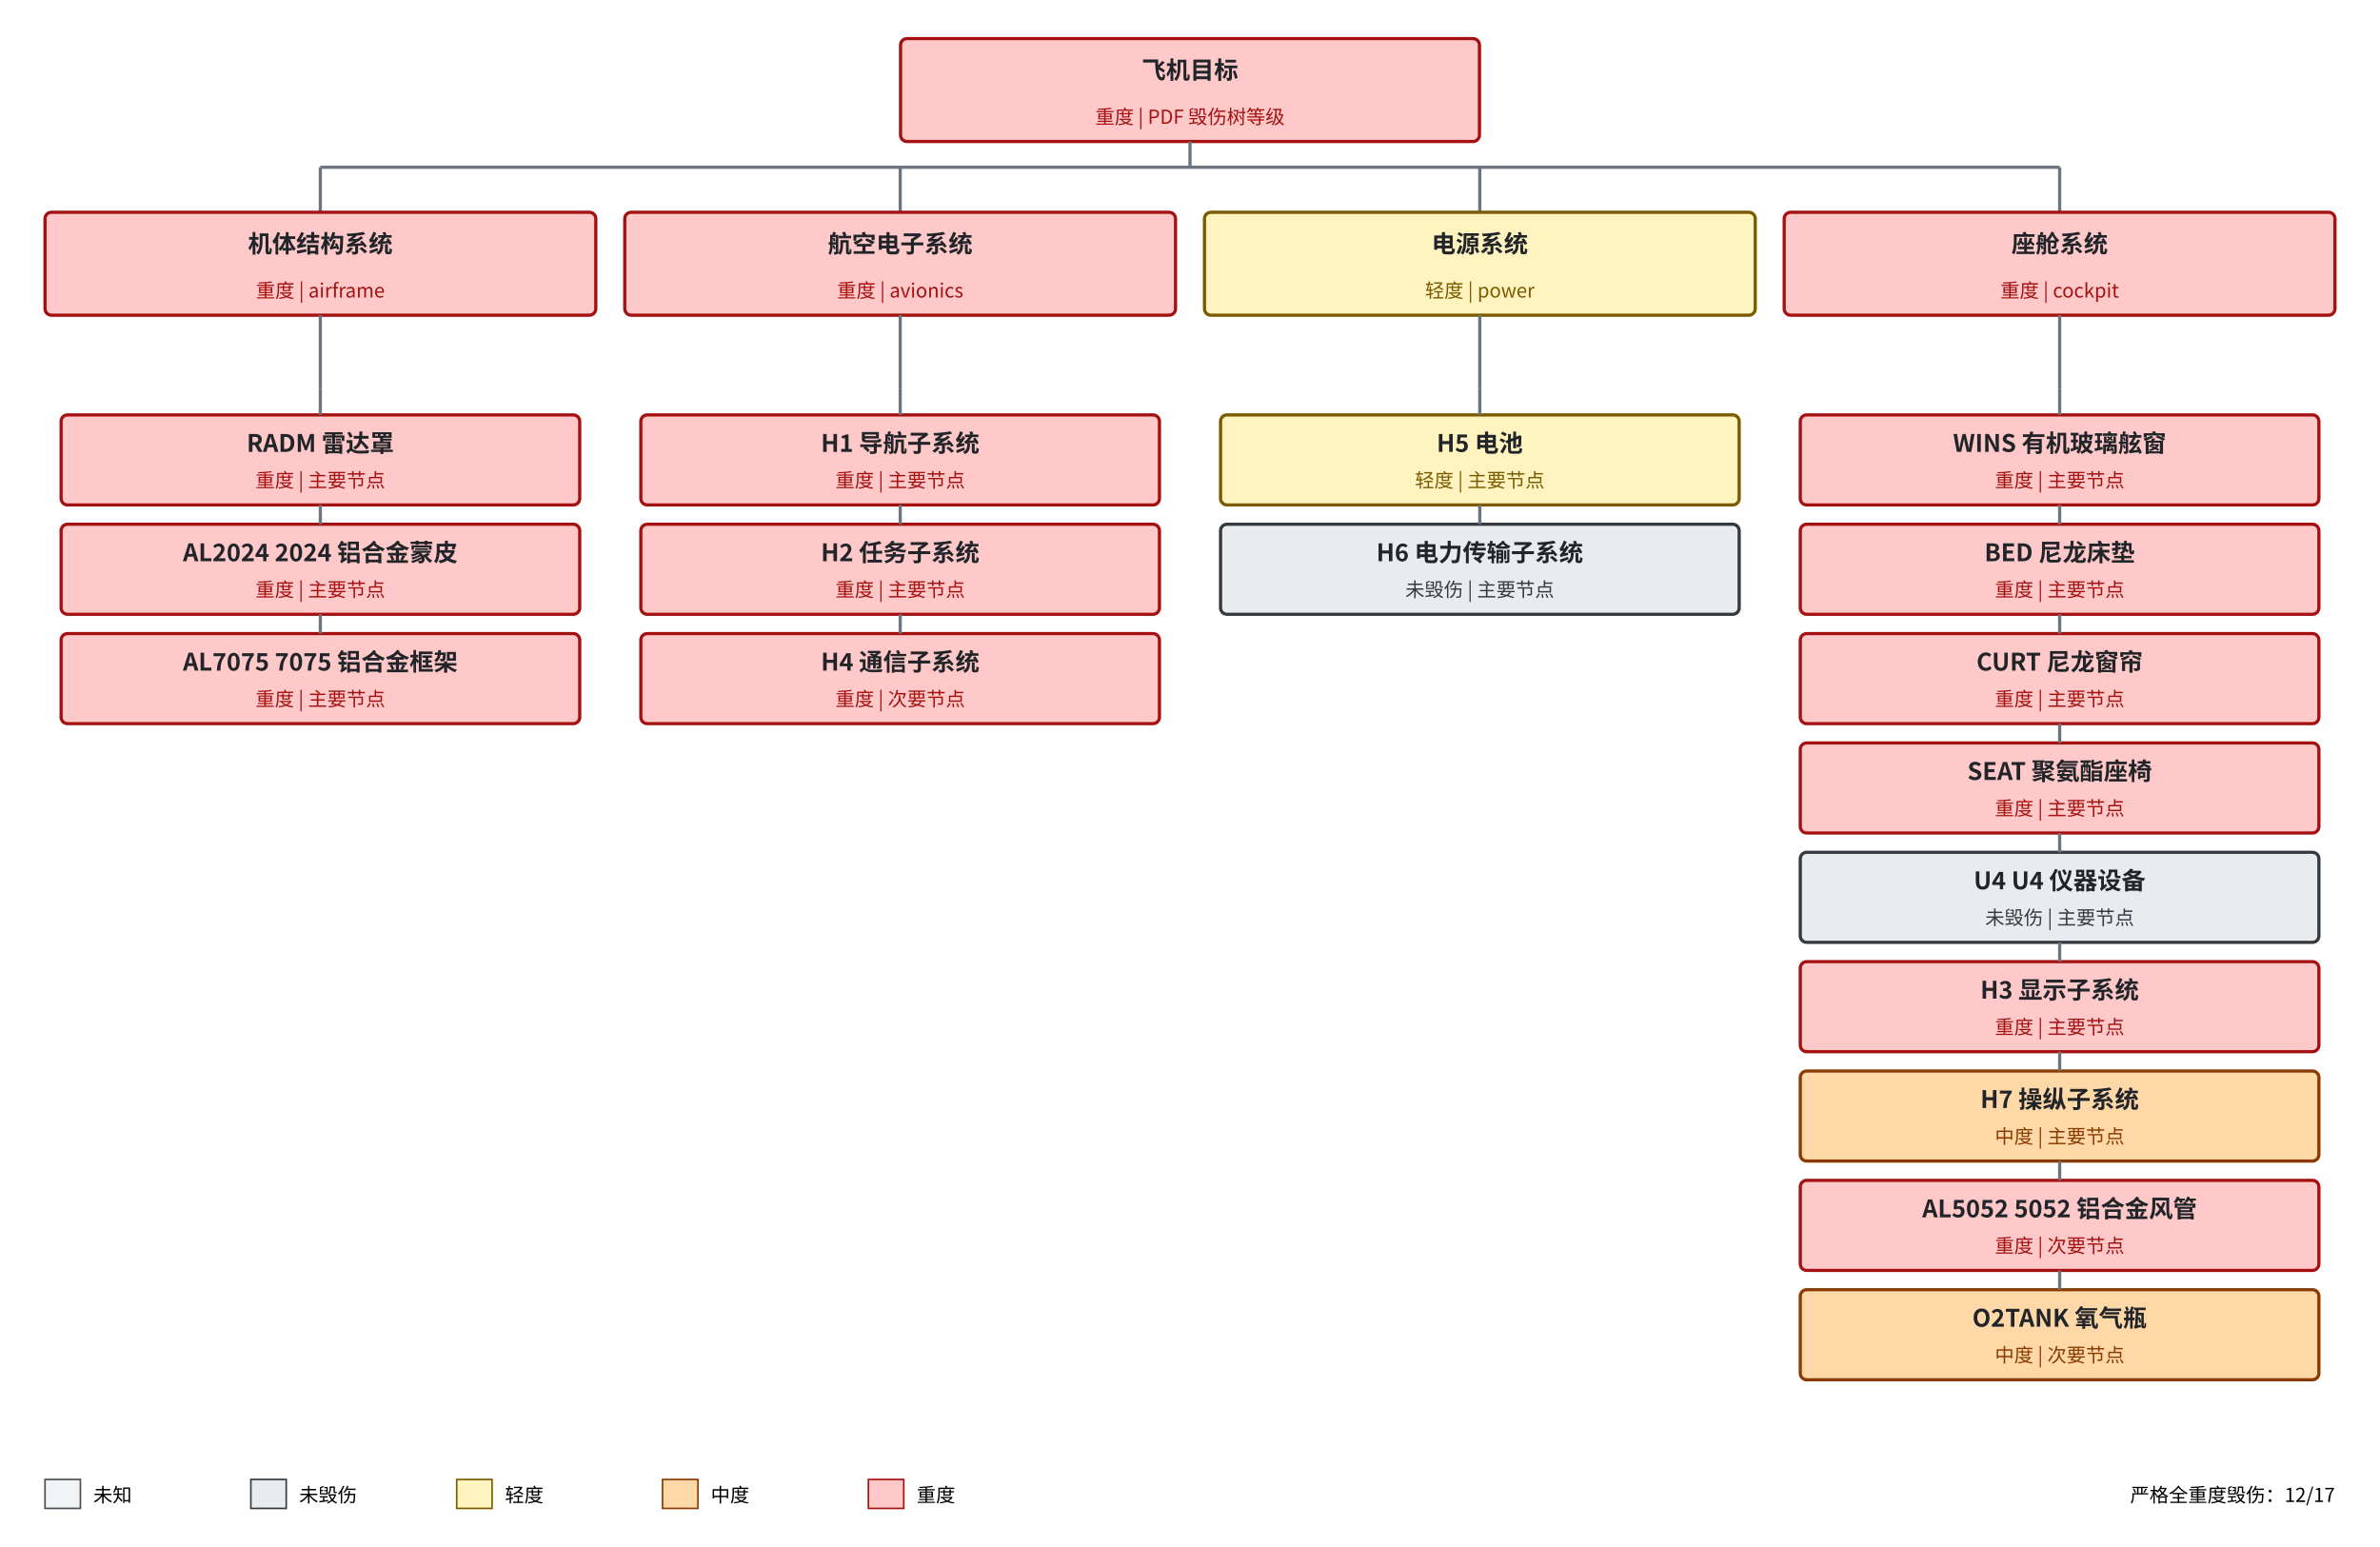
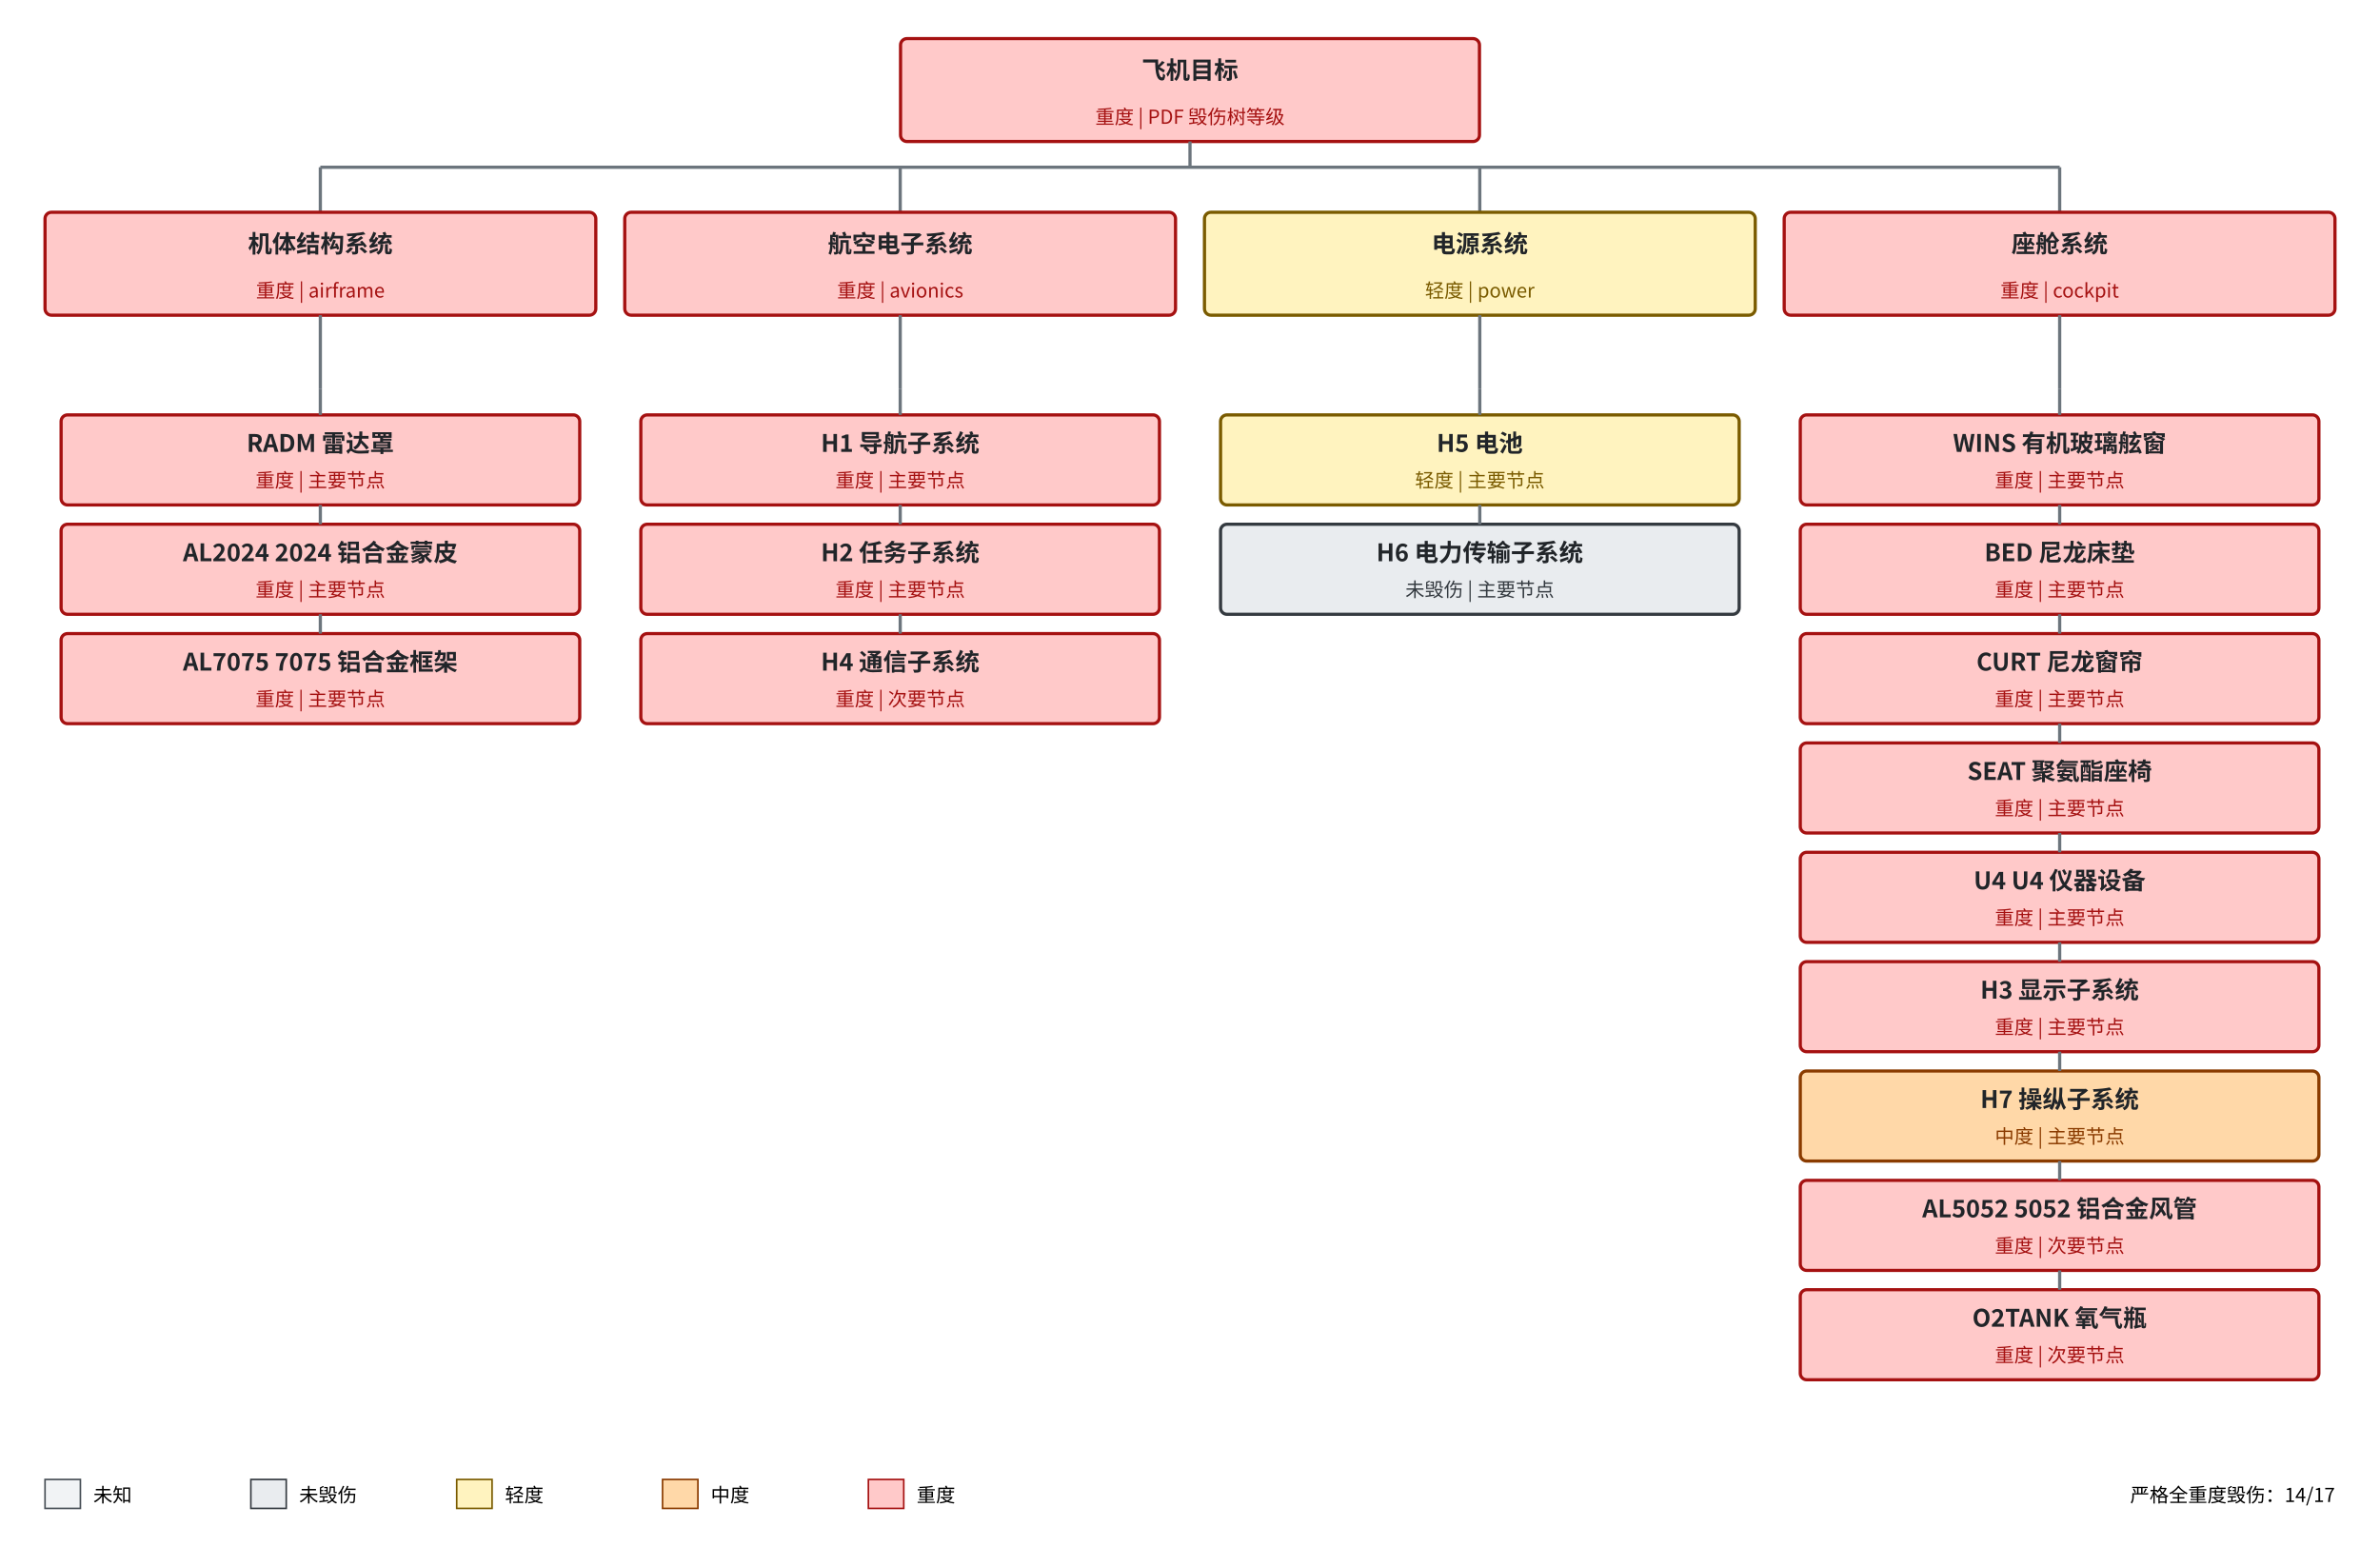
<svg xmlns="http://www.w3.org/2000/svg" width="1480" height="962" viewBox="0 0 1480 962">
  <style>text{font-family:"Microsoft YaHei","Noto Sans CJK SC",Arial,sans-serif;letter-spacing:0}.title{font-size:20px;font-weight:700}.label{font-size:15px;font-weight:600}.small{font-size:12px}.line{stroke:#6c757d;stroke-width:2;fill:none}</style>
  <rect width="100%" height="100%" fill="#ffffff" />
  <rect x="560.0" y="24.0" width="360.0" height="64.0" rx="4" fill="#ffc9c9" stroke="#a51111" stroke-width="2" />
  <text x="740.0" y="49.0" text-anchor="middle" class="label" fill="#212529">飞机目标</text>
  <text x="740.0" y="77.0" text-anchor="middle" class="small" fill="#a51111">重度 | PDF 毁伤树等级</text>
  <path class="line" d="M 740.0 88.0 V 104.0" />
  <path class="line" d="M 199.2 104.0 H 1280.8" />
  <path class="line" d="M 199.2 104.0 V 132.0" />
  <rect x="28.0" y="132.0" width="342.5" height="64.0" rx="4" fill="#ffc9c9" stroke="#a51111" stroke-width="2" />
  <text x="199.2" y="157.0" text-anchor="middle" class="label" fill="#212529">机体结构系统</text>
  <text x="199.2" y="185.0" text-anchor="middle" class="small" fill="#a51111">重度 | airframe</text>
  <path class="line" d="M 199.2 196.0 V 242.0" />
  <rect x="38.0" y="258.0" width="322.5" height="56.0" rx="4" fill="#ffc9c9" stroke="#a51111" stroke-width="2" />
  <text x="199.2" y="281.0" text-anchor="middle" class="label" fill="#212529">RADM  雷达罩</text>
  <text x="199.2" y="303.0" text-anchor="middle" class="small" fill="#a51111">重度 | 主要节点</text>
  <path class="line" d="M 199.2 242.0 V 258.0" />
  <rect x="38.0" y="326.0" width="322.5" height="56.0" rx="4" fill="#ffc9c9" stroke="#a51111" stroke-width="2" />
  <text x="199.2" y="349.0" text-anchor="middle" class="label" fill="#212529">AL2024  2024 铝合金蒙皮</text>
  <text x="199.2" y="371.0" text-anchor="middle" class="small" fill="#a51111">重度 | 主要节点</text>
  <path class="line" d="M 199.2 314.0 V 326.0" />
  <rect x="38.0" y="394.0" width="322.5" height="56.0" rx="4" fill="#ffc9c9" stroke="#a51111" stroke-width="2" />
  <text x="199.2" y="417.0" text-anchor="middle" class="label" fill="#212529">AL7075  7075 铝合金框架</text>
  <text x="199.2" y="439.0" text-anchor="middle" class="small" fill="#a51111">重度 | 主要节点</text>
  <path class="line" d="M 199.2 382.0 V 394.0" />
  <path class="line" d="M 559.8 104.0 V 132.0" />
  <rect x="388.5" y="132.0" width="342.5" height="64.0" rx="4" fill="#ffc9c9" stroke="#a51111" stroke-width="2" />
  <text x="559.8" y="157.0" text-anchor="middle" class="label" fill="#212529">航空电子系统</text>
  <text x="559.8" y="185.0" text-anchor="middle" class="small" fill="#a51111">重度 | avionics</text>
  <path class="line" d="M 559.8 196.0 V 242.0" />
  <rect x="398.5" y="258.0" width="322.5" height="56.0" rx="4" fill="#ffc9c9" stroke="#a51111" stroke-width="2" />
  <text x="559.8" y="281.0" text-anchor="middle" class="label" fill="#212529">H1  导航子系统</text>
  <text x="559.8" y="303.0" text-anchor="middle" class="small" fill="#a51111">重度 | 主要节点</text>
  <path class="line" d="M 559.8 242.0 V 258.0" />
  <rect x="398.5" y="326.0" width="322.5" height="56.0" rx="4" fill="#ffc9c9" stroke="#a51111" stroke-width="2" />
  <text x="559.8" y="349.0" text-anchor="middle" class="label" fill="#212529">H2  任务子系统</text>
  <text x="559.8" y="371.0" text-anchor="middle" class="small" fill="#a51111">重度 | 主要节点</text>
  <path class="line" d="M 559.8 314.0 V 326.0" />
  <rect x="398.5" y="394.0" width="322.5" height="56.0" rx="4" fill="#ffc9c9" stroke="#a51111" stroke-width="2" />
  <text x="559.8" y="417.0" text-anchor="middle" class="label" fill="#212529">H4  通信子系统</text>
  <text x="559.8" y="439.0" text-anchor="middle" class="small" fill="#a51111">重度 | 次要节点</text>
  <path class="line" d="M 559.8 382.0 V 394.0" />
  <path class="line" d="M 920.2 104.0 V 132.0" />
  <rect x="749.0" y="132.0" width="342.5" height="64.0" rx="4" fill="#fff3bf" stroke="#7a5b00" stroke-width="2" />
  <text x="920.2" y="157.0" text-anchor="middle" class="label" fill="#212529">电源系统</text>
  <text x="920.2" y="185.0" text-anchor="middle" class="small" fill="#7a5b00">轻度 | power</text>
  <path class="line" d="M 920.2 196.0 V 242.0" />
  <rect x="759.0" y="258.0" width="322.5" height="56.0" rx="4" fill="#fff3bf" stroke="#7a5b00" stroke-width="2" />
  <text x="920.2" y="281.0" text-anchor="middle" class="label" fill="#212529">H5  电池</text>
  <text x="920.2" y="303.0" text-anchor="middle" class="small" fill="#7a5b00">轻度 | 主要节点</text>
  <path class="line" d="M 920.2 242.0 V 258.0" />
  <rect x="759.0" y="326.0" width="322.5" height="56.0" rx="4" fill="#e9ecef" stroke="#343a40" stroke-width="2" />
  <text x="920.2" y="349.0" text-anchor="middle" class="label" fill="#212529">H6  电力传输子系统</text>
  <text x="920.2" y="371.0" text-anchor="middle" class="small" fill="#343a40">未毁伤 | 主要节点</text>
  <path class="line" d="M 920.2 314.0 V 326.0" />
  <path class="line" d="M 1280.8 104.0 V 132.0" />
  <rect x="1109.5" y="132.0" width="342.5" height="64.0" rx="4" fill="#ffc9c9" stroke="#a51111" stroke-width="2" />
  <text x="1280.8" y="157.0" text-anchor="middle" class="label" fill="#212529">座舱系统</text>
  <text x="1280.8" y="185.0" text-anchor="middle" class="small" fill="#a51111">重度 | cockpit</text>
  <path class="line" d="M 1280.8 196.0 V 242.0" />
  <rect x="1119.5" y="258.0" width="322.5" height="56.0" rx="4" fill="#ffc9c9" stroke="#a51111" stroke-width="2" />
  <text x="1280.8" y="281.0" text-anchor="middle" class="label" fill="#212529">WINS  有机玻璃舷窗</text>
  <text x="1280.8" y="303.0" text-anchor="middle" class="small" fill="#a51111">重度 | 主要节点</text>
  <path class="line" d="M 1280.8 242.0 V 258.0" />
  <rect x="1119.5" y="326.0" width="322.5" height="56.0" rx="4" fill="#ffc9c9" stroke="#a51111" stroke-width="2" />
  <text x="1280.8" y="349.0" text-anchor="middle" class="label" fill="#212529">BED  尼龙床垫</text>
  <text x="1280.8" y="371.0" text-anchor="middle" class="small" fill="#a51111">重度 | 主要节点</text>
  <path class="line" d="M 1280.8 314.0 V 326.0" />
  <rect x="1119.5" y="394.0" width="322.5" height="56.0" rx="4" fill="#ffc9c9" stroke="#a51111" stroke-width="2" />
  <text x="1280.8" y="417.0" text-anchor="middle" class="label" fill="#212529">CURT  尼龙窗帘</text>
  <text x="1280.8" y="439.0" text-anchor="middle" class="small" fill="#a51111">重度 | 主要节点</text>
  <path class="line" d="M 1280.8 382.0 V 394.0" />
  <rect x="1119.5" y="462.0" width="322.5" height="56.0" rx="4" fill="#ffc9c9" stroke="#a51111" stroke-width="2" />
  <text x="1280.8" y="485.0" text-anchor="middle" class="label" fill="#212529">SEAT  聚氨酯座椅</text>
  <text x="1280.8" y="507.0" text-anchor="middle" class="small" fill="#a51111">重度 | 主要节点</text>
  <path class="line" d="M 1280.8 450.0 V 462.0" />
-   <rect x="1119.5" y="530.0" width="322.5" height="56.0" rx="4" fill="#e9ecef" stroke="#343a40" stroke-width="2" />
+   <rect x="1119.5" y="530.0" width="322.5" height="56.0" rx="4" fill="#ffc9c9" stroke="#a51111" stroke-width="2" />
  <text x="1280.8" y="553.0" text-anchor="middle" class="label" fill="#212529">U4  U4 仪器设备</text>
-   <text x="1280.8" y="575.0" text-anchor="middle" class="small" fill="#343a40">未毁伤 | 主要节点</text>
+   <text x="1280.8" y="575.0" text-anchor="middle" class="small" fill="#a51111">重度 | 主要节点</text>
  <path class="line" d="M 1280.8 518.0 V 530.0" />
  <rect x="1119.5" y="598.0" width="322.5" height="56.0" rx="4" fill="#ffc9c9" stroke="#a51111" stroke-width="2" />
  <text x="1280.8" y="621.0" text-anchor="middle" class="label" fill="#212529">H3  显示子系统</text>
  <text x="1280.8" y="643.0" text-anchor="middle" class="small" fill="#a51111">重度 | 主要节点</text>
  <path class="line" d="M 1280.8 586.0 V 598.0" />
  <rect x="1119.5" y="666.0" width="322.5" height="56.0" rx="4" fill="#ffd8a8" stroke="#8a3b00" stroke-width="2" />
  <text x="1280.8" y="689.0" text-anchor="middle" class="label" fill="#212529">H7  操纵子系统</text>
  <text x="1280.8" y="711.0" text-anchor="middle" class="small" fill="#8a3b00">中度 | 主要节点</text>
  <path class="line" d="M 1280.8 654.0 V 666.0" />
  <rect x="1119.5" y="734.0" width="322.5" height="56.0" rx="4" fill="#ffc9c9" stroke="#a51111" stroke-width="2" />
  <text x="1280.8" y="757.0" text-anchor="middle" class="label" fill="#212529">AL5052  5052 铝合金风管</text>
  <text x="1280.8" y="779.0" text-anchor="middle" class="small" fill="#a51111">重度 | 次要节点</text>
  <path class="line" d="M 1280.8 722.0 V 734.0" />
-   <rect x="1119.5" y="802.0" width="322.5" height="56.0" rx="4" fill="#ffd8a8" stroke="#8a3b00" stroke-width="2" />
+   <rect x="1119.5" y="802.0" width="322.5" height="56.0" rx="4" fill="#ffc9c9" stroke="#a51111" stroke-width="2" />
  <text x="1280.8" y="825.0" text-anchor="middle" class="label" fill="#212529">O2TANK  氧气瓶</text>
-   <text x="1280.8" y="847.0" text-anchor="middle" class="small" fill="#8a3b00">中度 | 次要节点</text>
+   <text x="1280.8" y="847.0" text-anchor="middle" class="small" fill="#a51111">重度 | 次要节点</text>
  <path class="line" d="M 1280.8 790.0 V 802.0" />
  <rect x="28" y="920" width="22" height="18" fill="#f1f3f5" stroke="#495057" />
  <text x="58" y="934" class="small">未知</text>
  <rect x="156" y="920" width="22" height="18" fill="#e9ecef" stroke="#343a40" />
  <text x="186" y="934" class="small">未毁伤</text>
  <rect x="284" y="920" width="22" height="18" fill="#fff3bf" stroke="#7a5b00" />
  <text x="314" y="934" class="small">轻度</text>
  <rect x="412" y="920" width="22" height="18" fill="#ffd8a8" stroke="#8a3b00" />
  <text x="442" y="934" class="small">中度</text>
  <rect x="540" y="920" width="22" height="18" fill="#ffc9c9" stroke="#a51111" />
  <text x="570" y="934" class="small">重度</text>
-   <text x="1452" y="934" text-anchor="end" class="small">严格全重度毁伤：12/17</text>
+   <text x="1452" y="934" text-anchor="end" class="small">严格全重度毁伤：14/17</text>
</svg>
